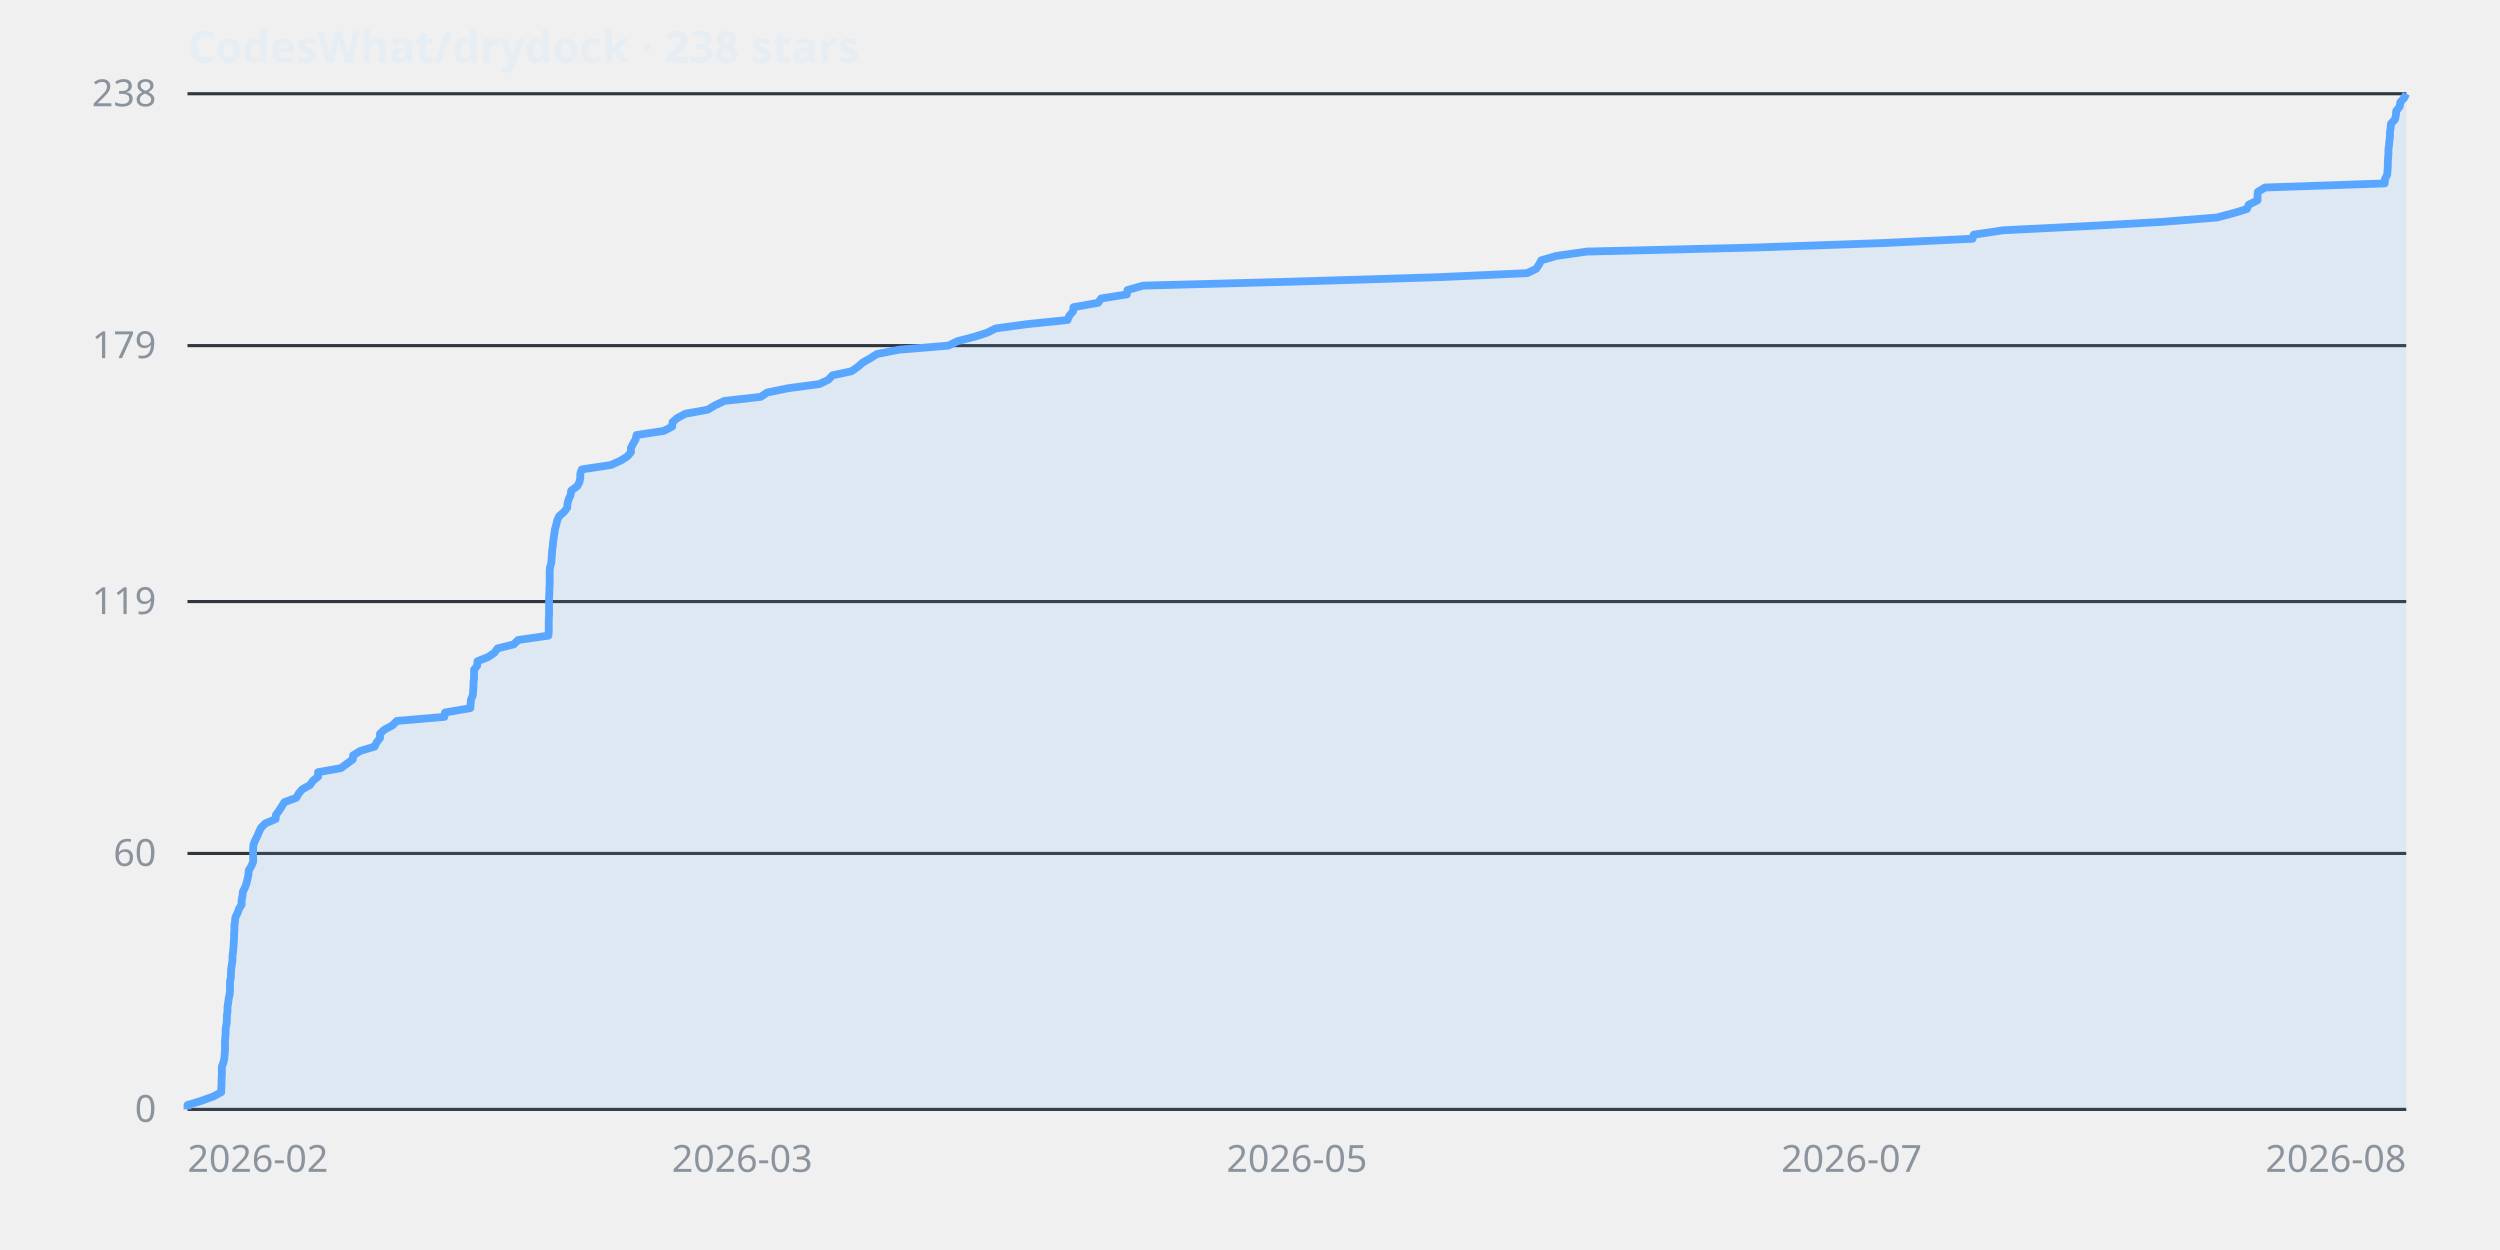
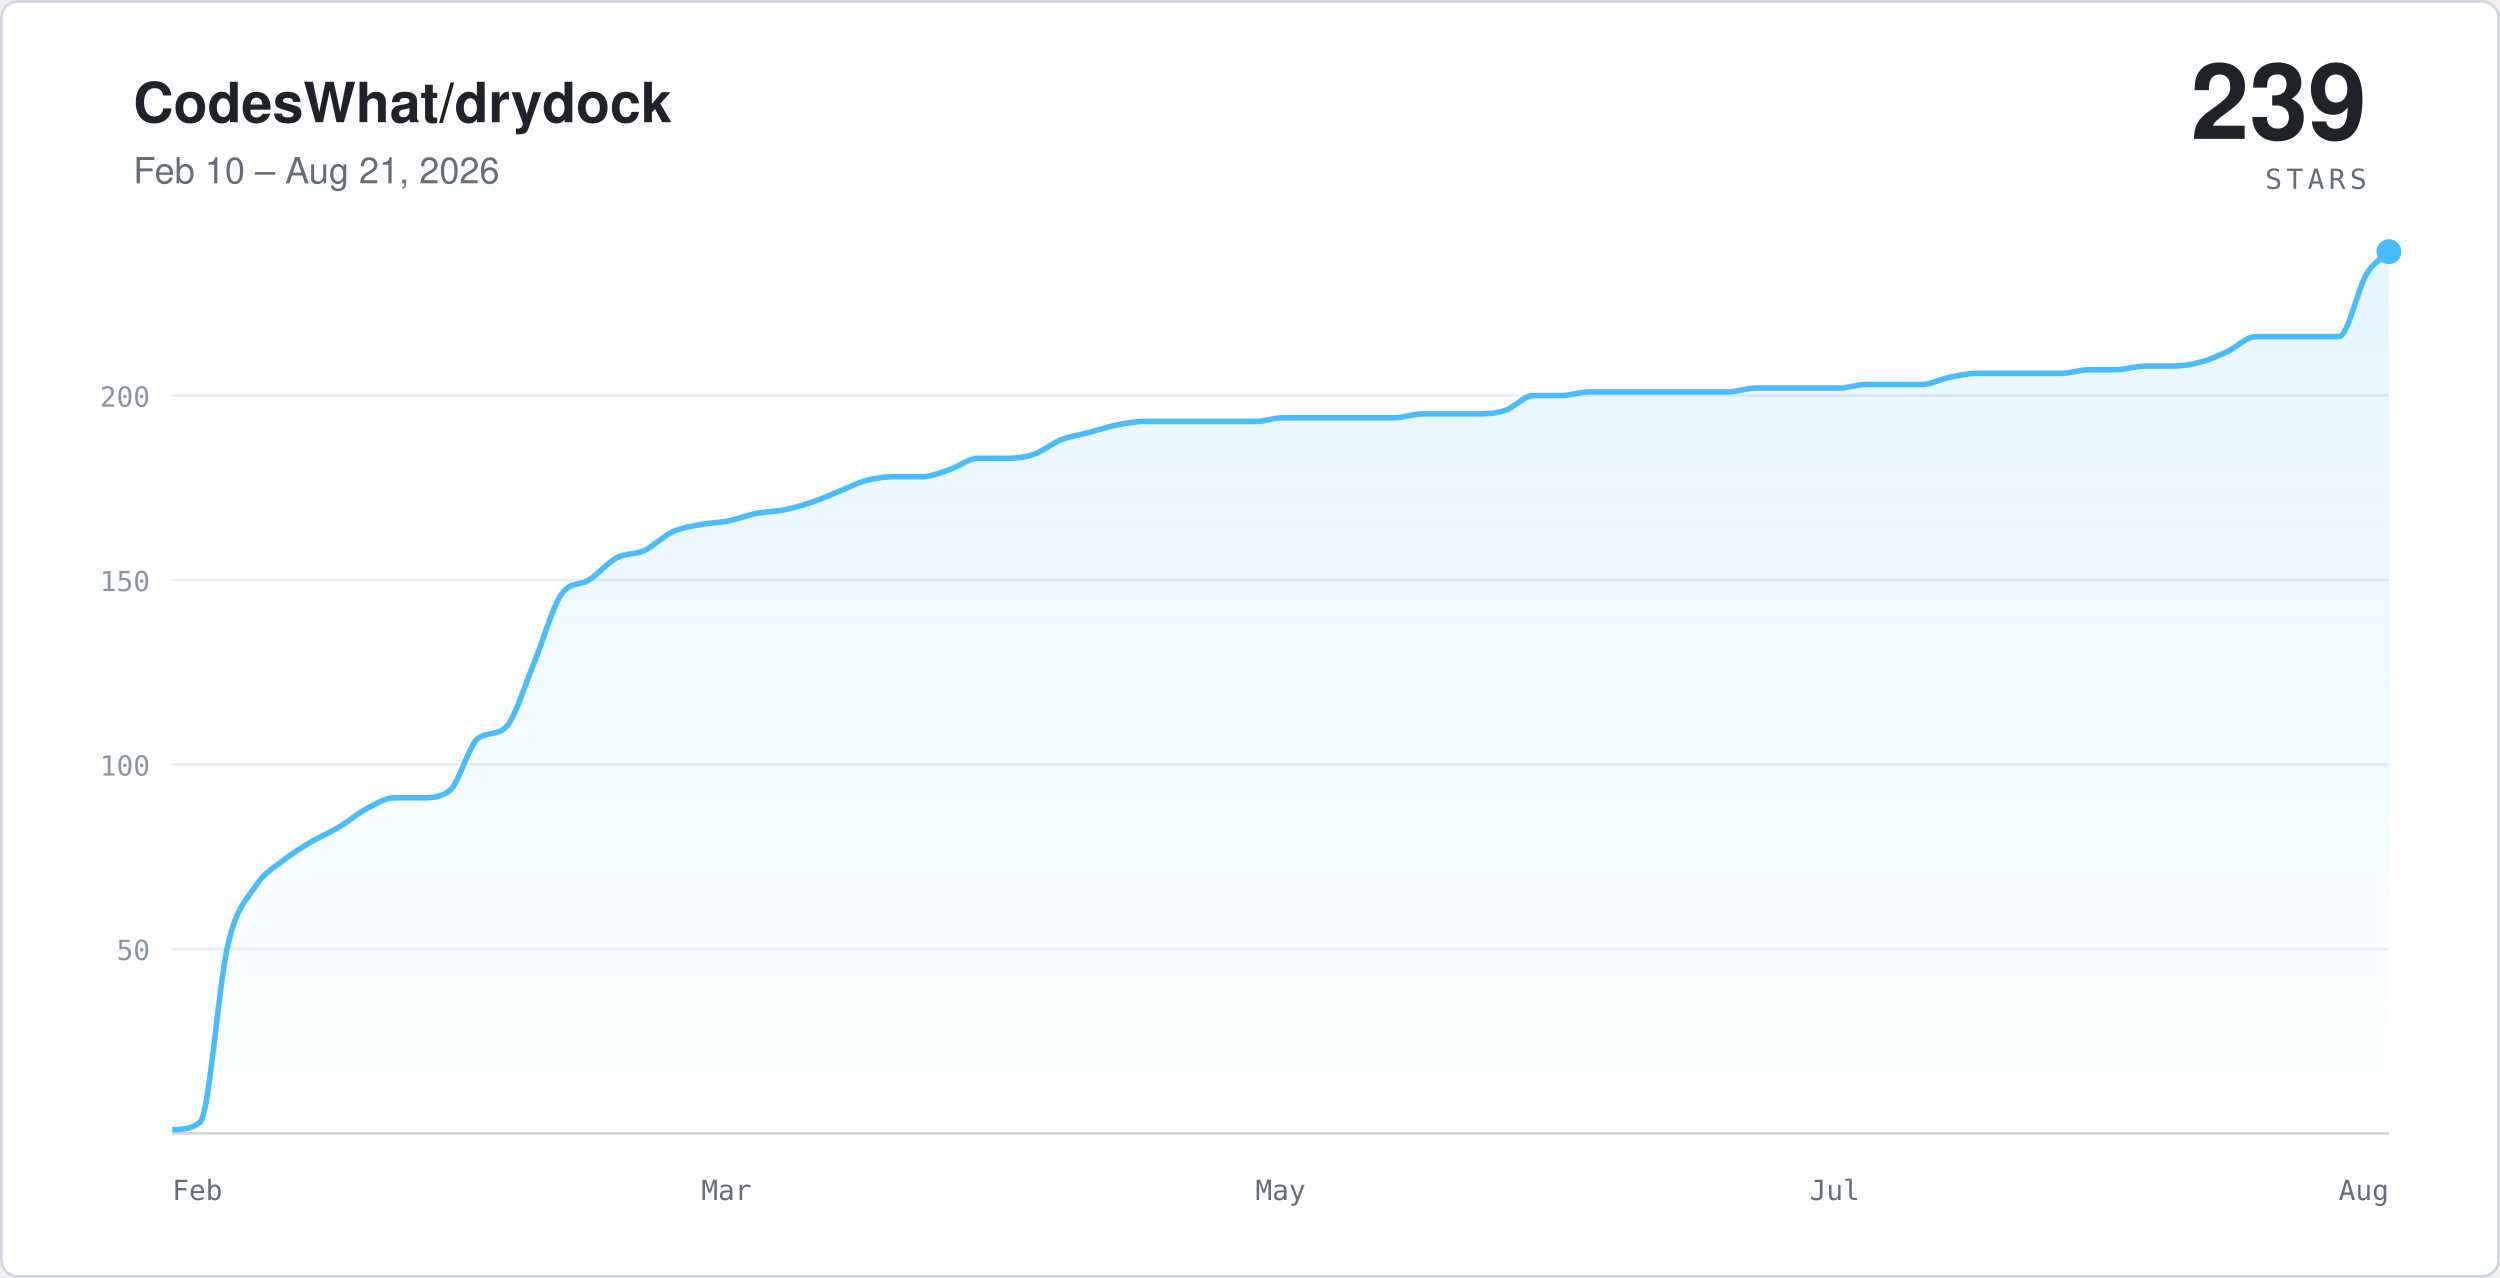
- <svg xmlns="http://www.w3.org/2000/svg" viewBox="0 0 800 400" width="800" height="400" role="img" aria-label="Star history for CodesWhat/drydock: 238 stars">
-   <style>
-     text { font: 12px ui-sans-serif, system-ui, sans-serif; fill: #8b949e; }
-     .title { font-size: 14px; font-weight: 600; fill: #e6edf3; }
-     .grid { stroke: #30363d; stroke-width: 1; }
-     .line { fill: none; stroke: #58a6ff; stroke-width: 2.5; stroke-linejoin: round; }
-     .area { fill: #58a6ff; opacity: 0.12; }
-     @media (prefers-color-scheme: light) {
-       text { fill: #57606a; } .title { fill: #1f2328; } .grid { stroke: #d0d7de; }
-     }
-   </style>
-   <rect width="800" height="400" fill="none" />
-   <text x="60" y="20" class="title">CodesWhat/drydock · 238 stars</text>
-   <g>
-     <line x1="60" y1="355.0" x2="770" y2="355.0" class="grid" />
-     <text x="50" y="359.0" text-anchor="end">0</text>
-     <line x1="60" y1="273.1" x2="770" y2="273.1" class="grid" />
-     <text x="50" y="277.1" text-anchor="end">60</text>
-     <line x1="60" y1="192.5" x2="770" y2="192.5" class="grid" />
-     <text x="50" y="196.5" text-anchor="end">119</text>
-     <line x1="60" y1="110.6" x2="770" y2="110.6" class="grid" />
-     <text x="50" y="114.6" text-anchor="end">179</text>
-     <line x1="60" y1="30.0" x2="770" y2="30.0" class="grid" />
-     <text x="50" y="34.0" text-anchor="end">238</text>
+ <svg xmlns="http://www.w3.org/2000/svg" viewBox="0 0 900 460" width="900" height="460" role="img" aria-label="Star history for CodesWhat/drydock: 239 stars, Feb 10 – Aug 21, 2026">
+   <defs>
+     <linearGradient id="sc-light" x1="0" y1="0" x2="0" y2="1">
+       <stop offset="0%" stop-color="#49bcfb" stop-opacity="0.14" />
+       <stop offset="100%" stop-color="#49bcfb" stop-opacity="0" />
+     </linearGradient>
+   </defs>
+   <rect x="0.5" y="0.5" width="899" height="459" rx="6" fill="#ffffff" stroke="#d0d7de" />
+   <text x="48" y="44" fill="#1f2328" font-family="-apple-system,'Segoe UI',Helvetica,Arial,sans-serif" font-size="20" font-weight="600">CodesWhat/drydock</text>
+   <text x="48" y="66" fill="#656d76" font-family="-apple-system,'Segoe UI',Helvetica,Arial,sans-serif" font-size="13">Feb 10 – Aug 21, 2026</text>
+   <text x="852" y="50" text-anchor="end" fill="#1f2328" font-family="-apple-system,'Segoe UI',Helvetica,Arial,sans-serif" font-size="38" font-weight="600">239</text>
+   <text x="852" y="68" text-anchor="end" fill="#656d76" font-family="ui-monospace,SFMono-Regular,Menlo,monospace" font-size="10" letter-spacing="0.16em">STARS</text>
+   <g stroke="#eaeef2">
+     <line x1="62" y1="341.6" x2="860" y2="341.6" />
+     <line x1="62" y1="275.2" x2="860" y2="275.2" />
+     <line x1="62" y1="208.8" x2="860" y2="208.8" />
+     <line x1="62" y1="142.4" x2="860" y2="142.4" />
  </g>
-   <path d="M 60.0,355.0 L 60.0,353.6 L 64.3,352.3 L 68.2,350.9 L 70.8,349.5 L 70.8,348.2 L 70.9,346.8 L 70.9,345.4 L 71.0,344.1 L 71.0,342.7 L 71.0,341.3 L 71.5,340.0 L 71.8,338.6 L 71.9,337.2 L 72.0,335.9 L 72.0,334.5 L 72.0,333.2 L 72.1,331.8 L 72.2,330.4 L 72.2,329.1 L 72.5,327.7 L 72.6,326.3 L 72.6,325.0 L 72.8,323.6 L 72.8,322.2 L 73.0,320.9 L 73.2,319.5 L 73.5,318.1 L 73.6,316.8 L 73.6,315.4 L 73.6,314.0 L 73.9,312.7 L 73.9,311.3 L 74.0,309.9 L 74.2,308.6 L 74.4,307.2 L 74.4,305.8 L 74.6,304.5 L 74.7,303.1 L 74.8,301.7 L 74.9,300.4 L 74.9,299.0 L 75.0,297.6 L 75.0,296.3 L 75.2,294.9 L 75.3,293.6 L 76.0,292.2 L 76.5,290.8 L 77.3,289.5 L 77.3,288.1 L 77.6,286.7 L 77.7,285.4 L 78.4,284.0 L 78.9,282.6 L 79.2,281.3 L 79.5,279.9 L 79.6,278.5 L 80.4,277.2 L 81.0,275.8 L 81.0,274.4 L 81.0,273.1 L 81.0,271.7 L 81.1,270.3 L 81.6,269.0 L 82.3,267.6 L 82.9,266.2 L 83.5,264.9 L 84.9,263.5 L 88.2,262.1 L 88.3,260.8 L 89.3,259.4 L 90.2,258.0 L 91.0,256.7 L 94.8,255.3 L 95.6,253.9 L 96.7,252.6 L 99.2,251.2 L 100.1,249.9 L 101.8,248.5 L 101.8,247.1 L 109.1,245.8 L 111.0,244.4 L 112.9,243.0 L 113.0,241.7 L 115.3,240.3 L 119.9,238.9 L 120.5,237.6 L 121.6,236.2 L 121.6,234.8 L 123.0,233.5 L 125.6,232.1 L 127.0,230.7 L 142.2,229.4 L 142.4,228.0 L 150.5,226.6 L 150.6,225.3 L 150.7,223.9 L 151.3,222.5 L 151.4,221.2 L 151.5,219.8 L 151.5,218.4 L 151.7,217.1 L 151.7,215.7 L 151.7,214.3 L 152.7,213.0 L 152.8,211.6 L 156.1,210.3 L 158.2,208.9 L 159.2,207.5 L 164.4,206.2 L 165.8,204.8 L 175.5,203.4 L 175.6,202.1 L 175.6,200.7 L 175.6,199.3 L 175.6,198.0 L 175.7,196.6 L 175.7,195.2 L 175.7,193.9 L 175.7,192.5 L 175.7,191.1 L 175.8,189.8 L 175.8,188.4 L 175.9,187.0 L 175.9,185.7 L 175.9,184.3 L 175.9,182.9 L 176.0,181.6 L 176.4,180.2 L 176.5,178.8 L 176.6,177.5 L 176.7,176.1 L 176.9,174.7 L 177.0,173.4 L 177.2,172.0 L 177.4,170.7 L 177.6,169.3 L 178.0,167.9 L 178.3,166.6 L 178.9,165.2 L 180.5,163.8 L 181.5,162.5 L 181.6,161.1 L 182.0,159.7 L 182.6,158.4 L 182.8,157.0 L 184.7,155.6 L 185.4,154.3 L 185.7,152.9 L 185.7,151.5 L 186.2,150.2 L 195.5,148.8 L 198.6,147.4 L 200.7,146.1 L 201.9,144.7 L 201.9,143.3 L 202.6,142.0 L 203.4,140.6 L 203.7,139.2 L 212.4,137.9 L 215.1,136.5 L 215.2,135.1 L 216.7,133.8 L 219.3,132.4 L 226.5,131.1 L 228.8,129.7 L 231.8,128.3 L 243.4,127.0 L 245.5,125.6 L 252.4,124.2 L 262.2,122.9 L 265.1,121.5 L 266.4,120.1 L 272.5,118.8 L 274.5,117.4 L 276.1,116.0 L 278.4,114.7 L 280.6,113.3 L 287.7,111.9 L 303.5,110.6 L 306.3,109.2 L 311.7,107.8 L 315.8,106.5 L 318.6,105.1 L 328.9,103.7 L 341.6,102.4 L 342.2,101.0 L 343.4,99.6 L 343.5,98.3 L 351.4,96.9 L 352.4,95.5 L 360.6,94.2 L 360.8,92.8 L 365.8,91.4 L 414.5,90.1 L 460.3,88.7 L 488.7,87.4 L 491.6,86.0 L 492.5,84.6 L 493.2,83.3 L 498.0,81.9 L 507.8,80.5 L 561.9,79.2 L 601.9,77.8 L 631.2,76.4 L 631.6,75.1 L 640.9,73.7 L 668.8,72.3 L 691.9,71.0 L 709.4,69.6 L 714.7,68.2 L 719.0,66.9 L 719.6,65.5 L 722.4,64.1 L 722.4,62.8 L 722.5,61.4 L 724.8,60.0 L 763.1,58.7 L 763.2,57.3 L 763.9,55.9 L 764.0,54.6 L 764.1,53.2 L 764.1,51.8 L 764.2,50.5 L 764.3,49.1 L 764.3,47.8 L 764.5,46.4 L 764.6,45.0 L 764.8,43.7 L 764.8,42.3 L 765.0,40.9 L 765.1,39.6 L 766.4,38.2 L 766.7,36.8 L 766.8,35.5 L 767.9,34.1 L 768.1,32.7 L 769.3,31.4 L 770.0,30.0 L 770.0,355.0 L 60.0,355.0 Z" class="area" />
-   <path d="M 60.0,355.0 L 60.0,353.6 L 64.3,352.3 L 68.2,350.9 L 70.8,349.5 L 70.8,348.2 L 70.9,346.8 L 70.9,345.4 L 71.0,344.1 L 71.0,342.7 L 71.0,341.3 L 71.5,340.0 L 71.8,338.6 L 71.9,337.2 L 72.0,335.9 L 72.0,334.5 L 72.0,333.2 L 72.1,331.8 L 72.2,330.4 L 72.2,329.1 L 72.5,327.7 L 72.6,326.3 L 72.6,325.0 L 72.8,323.6 L 72.8,322.2 L 73.0,320.9 L 73.2,319.5 L 73.5,318.1 L 73.6,316.8 L 73.6,315.4 L 73.6,314.0 L 73.9,312.7 L 73.9,311.3 L 74.0,309.9 L 74.2,308.6 L 74.4,307.2 L 74.4,305.8 L 74.6,304.5 L 74.7,303.1 L 74.8,301.7 L 74.9,300.4 L 74.9,299.0 L 75.0,297.6 L 75.0,296.3 L 75.2,294.9 L 75.3,293.6 L 76.0,292.2 L 76.5,290.8 L 77.3,289.5 L 77.3,288.1 L 77.6,286.7 L 77.7,285.4 L 78.4,284.0 L 78.9,282.6 L 79.2,281.3 L 79.5,279.9 L 79.6,278.5 L 80.4,277.2 L 81.0,275.8 L 81.0,274.4 L 81.0,273.1 L 81.0,271.7 L 81.1,270.3 L 81.6,269.0 L 82.3,267.6 L 82.9,266.2 L 83.5,264.9 L 84.9,263.5 L 88.2,262.1 L 88.3,260.8 L 89.3,259.4 L 90.2,258.0 L 91.0,256.7 L 94.8,255.3 L 95.6,253.9 L 96.7,252.6 L 99.2,251.2 L 100.1,249.9 L 101.8,248.5 L 101.8,247.1 L 109.1,245.8 L 111.0,244.4 L 112.9,243.0 L 113.0,241.7 L 115.3,240.3 L 119.9,238.9 L 120.5,237.6 L 121.6,236.2 L 121.6,234.8 L 123.0,233.5 L 125.6,232.1 L 127.0,230.7 L 142.2,229.4 L 142.4,228.0 L 150.5,226.6 L 150.6,225.3 L 150.7,223.9 L 151.3,222.5 L 151.4,221.2 L 151.5,219.8 L 151.5,218.4 L 151.7,217.1 L 151.7,215.7 L 151.7,214.3 L 152.7,213.0 L 152.8,211.6 L 156.1,210.3 L 158.2,208.9 L 159.2,207.5 L 164.4,206.2 L 165.8,204.8 L 175.5,203.4 L 175.6,202.1 L 175.6,200.7 L 175.6,199.3 L 175.6,198.0 L 175.7,196.6 L 175.7,195.2 L 175.7,193.9 L 175.7,192.5 L 175.7,191.1 L 175.8,189.8 L 175.8,188.4 L 175.9,187.0 L 175.9,185.7 L 175.9,184.3 L 175.9,182.9 L 176.0,181.6 L 176.4,180.2 L 176.5,178.8 L 176.6,177.5 L 176.7,176.1 L 176.9,174.7 L 177.0,173.4 L 177.2,172.0 L 177.4,170.7 L 177.6,169.3 L 178.0,167.9 L 178.3,166.6 L 178.9,165.2 L 180.5,163.8 L 181.5,162.5 L 181.6,161.1 L 182.0,159.7 L 182.6,158.4 L 182.8,157.0 L 184.7,155.6 L 185.4,154.3 L 185.7,152.9 L 185.7,151.5 L 186.2,150.2 L 195.5,148.8 L 198.6,147.4 L 200.7,146.1 L 201.9,144.7 L 201.9,143.3 L 202.6,142.0 L 203.4,140.6 L 203.7,139.2 L 212.4,137.9 L 215.1,136.5 L 215.2,135.1 L 216.7,133.8 L 219.3,132.4 L 226.5,131.1 L 228.8,129.7 L 231.8,128.3 L 243.4,127.0 L 245.5,125.6 L 252.4,124.2 L 262.2,122.9 L 265.1,121.5 L 266.4,120.1 L 272.5,118.8 L 274.5,117.4 L 276.1,116.0 L 278.4,114.7 L 280.6,113.3 L 287.7,111.9 L 303.5,110.6 L 306.3,109.2 L 311.7,107.8 L 315.8,106.5 L 318.6,105.1 L 328.9,103.7 L 341.6,102.4 L 342.2,101.0 L 343.4,99.6 L 343.5,98.3 L 351.4,96.9 L 352.4,95.5 L 360.6,94.2 L 360.8,92.8 L 365.8,91.4 L 414.5,90.1 L 460.3,88.7 L 488.7,87.4 L 491.6,86.0 L 492.5,84.6 L 493.2,83.3 L 498.0,81.9 L 507.8,80.5 L 561.9,79.2 L 601.9,77.8 L 631.2,76.4 L 631.6,75.1 L 640.9,73.7 L 668.8,72.3 L 691.9,71.0 L 709.4,69.6 L 714.7,68.2 L 719.0,66.9 L 719.6,65.5 L 722.4,64.1 L 722.4,62.8 L 722.5,61.4 L 724.8,60.0 L 763.1,58.7 L 763.2,57.3 L 763.9,55.9 L 764.0,54.6 L 764.1,53.2 L 764.1,51.8 L 764.2,50.5 L 764.3,49.1 L 764.3,47.8 L 764.5,46.4 L 764.6,45.0 L 764.8,43.7 L 764.8,42.3 L 765.0,40.9 L 765.1,39.6 L 766.4,38.2 L 766.7,36.8 L 766.8,35.5 L 767.9,34.1 L 768.1,32.7 L 769.3,31.4 L 770.0,30.0" class="line" />
-   <g>
-     <text x="60.0" y="375" text-anchor="start">2026-02</text>
-     <text x="237.5" y="375" text-anchor="middle">2026-03</text>
-     <text x="415.0" y="375" text-anchor="middle">2026-05</text>
-     <text x="592.5" y="375" text-anchor="middle">2026-07</text>
-     <text x="770.0" y="375" text-anchor="end">2026-08</text>
+   <line x1="62" y1="408" x2="860" y2="408" stroke="#d0d7de" />
+   <path fill="url(#sc-light)" stroke="none" d="M 62,406.7 C 65.3,406.5 68.7,406.7 72,404 C 75.3,401.4 78.7,354.4 82,340.3 C 85.3,326.1 88.7,324.1 92,319 C 95.3,313.9 98.7,312.4 102,309.7 C 105.3,307.1 108.7,305.1 112,303.1 C 115.3,301.1 118.7,299.8 122,297.8 C 125.3,295.8 128.7,292.9 132,291.1 C 135.3,289.4 138.7,287.2 142,287.2 C 145.3,287.2 148.7,287.2 152,287.2 C 155.3,287.2 158.7,287.2 162,284.5 C 165.3,281.8 168.7,268.5 172,265.9 C 175.3,263.3 178.7,265 182,261.9 C 185.3,258.9 188.7,247.3 192,239.3 C 195.3,231.4 198.7,219 202,214.1 C 205.3,209.2 208.7,210.9 212,208.8 C 215.3,206.7 218.7,202.6 222,200.8 C 225.3,199.1 228.7,199.7 232,198.2 C 235.3,196.6 238.7,193.1 242,191.5 C 245.3,190 248.7,189.5 252,188.9 C 255.3,188.2 258.7,188.2 262,187.6 C 265.3,186.9 268.7,185.6 272,184.9 C 275.3,184.2 278.7,184.2 282,183.6 C 285.3,182.9 288.7,182 292,180.9 C 295.3,179.8 298.7,178.3 302,176.9 C 305.3,175.6 308.7,173.8 312,172.9 C 315.3,172.1 318.7,171.6 322,171.6 C 325.3,171.6 328.7,171.6 332,171.6 C 335.3,171.6 338.7,170.1 342,169 C 345.3,167.9 348.7,165 352,165 C 355.3,165 358.7,165 362,165 C 365.3,165 368.7,164.8 372,163.6 C 375.3,162.5 378.7,159.7 382,158.3 C 385.3,157 388.7,156.6 392,155.7 C 395.3,154.8 398.7,153.7 402,153 C 405.3,152.4 408.7,151.7 412,151.7 C 415.3,151.7 418.7,151.7 422,151.7 C 425.3,151.7 428.7,151.7 432,151.7 C 435.3,151.7 438.7,151.7 442,151.7 C 445.3,151.7 448.7,151.7 452,151.7 C 455.3,151.7 458.7,150.4 462,150.4 C 465.3,150.4 468.7,150.4 472,150.4 C 475.3,150.4 478.7,150.4 482,150.4 C 485.3,150.4 488.7,150.4 492,150.4 C 495.3,150.4 498.7,150.4 502,150.4 C 505.3,150.4 508.7,149 512,149 C 515.3,149 518.7,149 522,149 C 525.3,149 528.7,149 532,149 C 535.3,149 538.7,148.8 542,147.7 C 545.3,146.6 548.7,142.4 552,142.4 C 555.3,142.4 558.7,142.4 562,142.4 C 565.3,142.4 568.7,141.1 572,141.1 C 575.3,141.1 578.7,141.1 582,141.1 C 585.3,141.1 588.7,141.1 592,141.1 C 595.3,141.1 598.7,141.1 602,141.1 C 605.3,141.1 608.7,141.1 612,141.1 C 615.3,141.1 618.7,141.1 622,141.1 C 625.3,141.1 628.7,139.7 632,139.7 C 635.3,139.7 638.7,139.7 642,139.7 C 645.3,139.7 648.7,139.7 652,139.7 C 655.3,139.7 658.7,139.7 662,139.7 C 665.3,139.7 668.7,138.4 672,138.4 C 675.3,138.4 678.7,138.4 682,138.4 C 685.3,138.4 688.7,138.4 692,138.4 C 695.3,138.4 698.7,136.4 702,135.8 C 705.3,135.1 708.7,134.4 712,134.4 C 715.3,134.4 718.7,134.4 722,134.4 C 725.3,134.4 728.7,134.4 732,134.4 C 735.3,134.4 738.7,134.4 742,134.4 C 745.3,134.4 748.7,133.1 752,133.1 C 755.3,133.1 758.7,133.1 762,133.1 C 765.3,133.1 768.7,131.8 772,131.8 C 775.3,131.8 778.7,131.8 782,131.8 C 785.3,131.8 788.7,131.3 792,130.4 C 795.3,129.6 798.7,128 802,126.5 C 805.3,124.9 808.7,121.2 812,121.2 C 815.3,121.2 818.7,121.2 822,121.2 C 825.3,121.2 828.7,121.2 832,121.2 C 835.3,121.2 838.7,121.2 842,121.2 C 845.3,121.2 848.7,104 852,98.6 C 854.7,94.2 857.3,93.3 860,90.6 L 860,408 L 62,408 Z" />
+   <path fill="none" stroke="#49bcfb" stroke-width="2" stroke-linejoin="round" d="M 62,406.7 C 65.3,406.5 68.7,406.7 72,404 C 75.3,401.4 78.7,354.4 82,340.3 C 85.3,326.1 88.7,324.1 92,319 C 95.3,313.9 98.7,312.4 102,309.7 C 105.3,307.1 108.7,305.1 112,303.1 C 115.3,301.1 118.7,299.8 122,297.8 C 125.3,295.8 128.7,292.9 132,291.1 C 135.3,289.4 138.7,287.2 142,287.2 C 145.3,287.2 148.7,287.2 152,287.2 C 155.3,287.2 158.7,287.2 162,284.5 C 165.3,281.8 168.7,268.5 172,265.9 C 175.3,263.3 178.7,265 182,261.9 C 185.3,258.9 188.7,247.3 192,239.3 C 195.3,231.4 198.7,219 202,214.1 C 205.3,209.2 208.7,210.9 212,208.8 C 215.3,206.7 218.7,202.6 222,200.8 C 225.3,199.1 228.7,199.7 232,198.2 C 235.3,196.6 238.7,193.1 242,191.5 C 245.3,190 248.7,189.5 252,188.9 C 255.3,188.2 258.7,188.2 262,187.6 C 265.3,186.9 268.7,185.6 272,184.9 C 275.3,184.2 278.7,184.2 282,183.6 C 285.3,182.9 288.7,182 292,180.9 C 295.3,179.8 298.7,178.3 302,176.9 C 305.3,175.6 308.7,173.8 312,172.9 C 315.3,172.1 318.7,171.6 322,171.6 C 325.3,171.6 328.7,171.6 332,171.6 C 335.3,171.6 338.7,170.1 342,169 C 345.3,167.9 348.7,165 352,165 C 355.3,165 358.7,165 362,165 C 365.3,165 368.7,164.8 372,163.6 C 375.3,162.5 378.7,159.7 382,158.3 C 385.3,157 388.7,156.6 392,155.7 C 395.3,154.8 398.7,153.7 402,153 C 405.3,152.4 408.7,151.7 412,151.7 C 415.3,151.7 418.7,151.7 422,151.7 C 425.3,151.7 428.7,151.7 432,151.7 C 435.3,151.7 438.7,151.7 442,151.7 C 445.3,151.7 448.7,151.7 452,151.7 C 455.3,151.7 458.7,150.4 462,150.4 C 465.3,150.4 468.7,150.4 472,150.4 C 475.3,150.4 478.7,150.4 482,150.4 C 485.3,150.4 488.7,150.4 492,150.4 C 495.3,150.4 498.7,150.4 502,150.4 C 505.3,150.4 508.7,149 512,149 C 515.3,149 518.7,149 522,149 C 525.3,149 528.7,149 532,149 C 535.3,149 538.7,148.8 542,147.7 C 545.3,146.6 548.7,142.4 552,142.4 C 555.3,142.4 558.7,142.4 562,142.4 C 565.3,142.4 568.7,141.1 572,141.1 C 575.3,141.1 578.7,141.1 582,141.1 C 585.3,141.1 588.7,141.1 592,141.1 C 595.3,141.1 598.7,141.1 602,141.1 C 605.3,141.1 608.7,141.1 612,141.1 C 615.3,141.1 618.7,141.1 622,141.1 C 625.3,141.1 628.7,139.7 632,139.7 C 635.3,139.7 638.7,139.7 642,139.7 C 645.3,139.7 648.7,139.7 652,139.7 C 655.3,139.7 658.7,139.7 662,139.7 C 665.3,139.7 668.7,138.4 672,138.4 C 675.3,138.4 678.7,138.4 682,138.4 C 685.3,138.4 688.7,138.4 692,138.4 C 695.3,138.4 698.7,136.4 702,135.8 C 705.3,135.1 708.7,134.4 712,134.4 C 715.3,134.4 718.7,134.4 722,134.4 C 725.3,134.4 728.7,134.4 732,134.4 C 735.3,134.4 738.7,134.4 742,134.4 C 745.3,134.4 748.7,133.1 752,133.1 C 755.3,133.1 758.7,133.1 762,133.1 C 765.3,133.1 768.7,131.8 772,131.8 C 775.3,131.8 778.7,131.8 782,131.8 C 785.3,131.8 788.7,131.3 792,130.4 C 795.3,129.6 798.7,128 802,126.5 C 805.3,124.9 808.7,121.2 812,121.2 C 815.3,121.2 818.7,121.2 822,121.2 C 825.3,121.2 828.7,121.2 832,121.2 C 835.3,121.2 838.7,121.2 842,121.2 C 845.3,121.2 848.7,104 852,98.6 C 854.7,94.2 857.3,93.3 860,90.6" />
+   <circle cx="860" cy="90.6" r="4.5" fill="#49bcfb" />
+   <g fill="#656d76" font-family="ui-monospace,SFMono-Regular,Menlo,monospace" font-size="10">
+     <text x="62" y="432">Feb</text>
+     <text x="261.5" y="432" text-anchor="middle">Mar</text>
+     <text x="461" y="432" text-anchor="middle">May</text>
+     <text x="660.5" y="432" text-anchor="middle">Jul</text>
+     <text x="860" y="432" text-anchor="end">Aug</text>
+   </g>
+   <g fill="#8c959f" font-family="ui-monospace,SFMono-Regular,Menlo,monospace" font-size="10" text-anchor="end">
+     <text x="54" y="345.6">50</text>
+     <text x="54" y="279.2">100</text>
+     <text x="54" y="212.8">150</text>
+     <text x="54" y="146.4">200</text>
  </g>
</svg>
